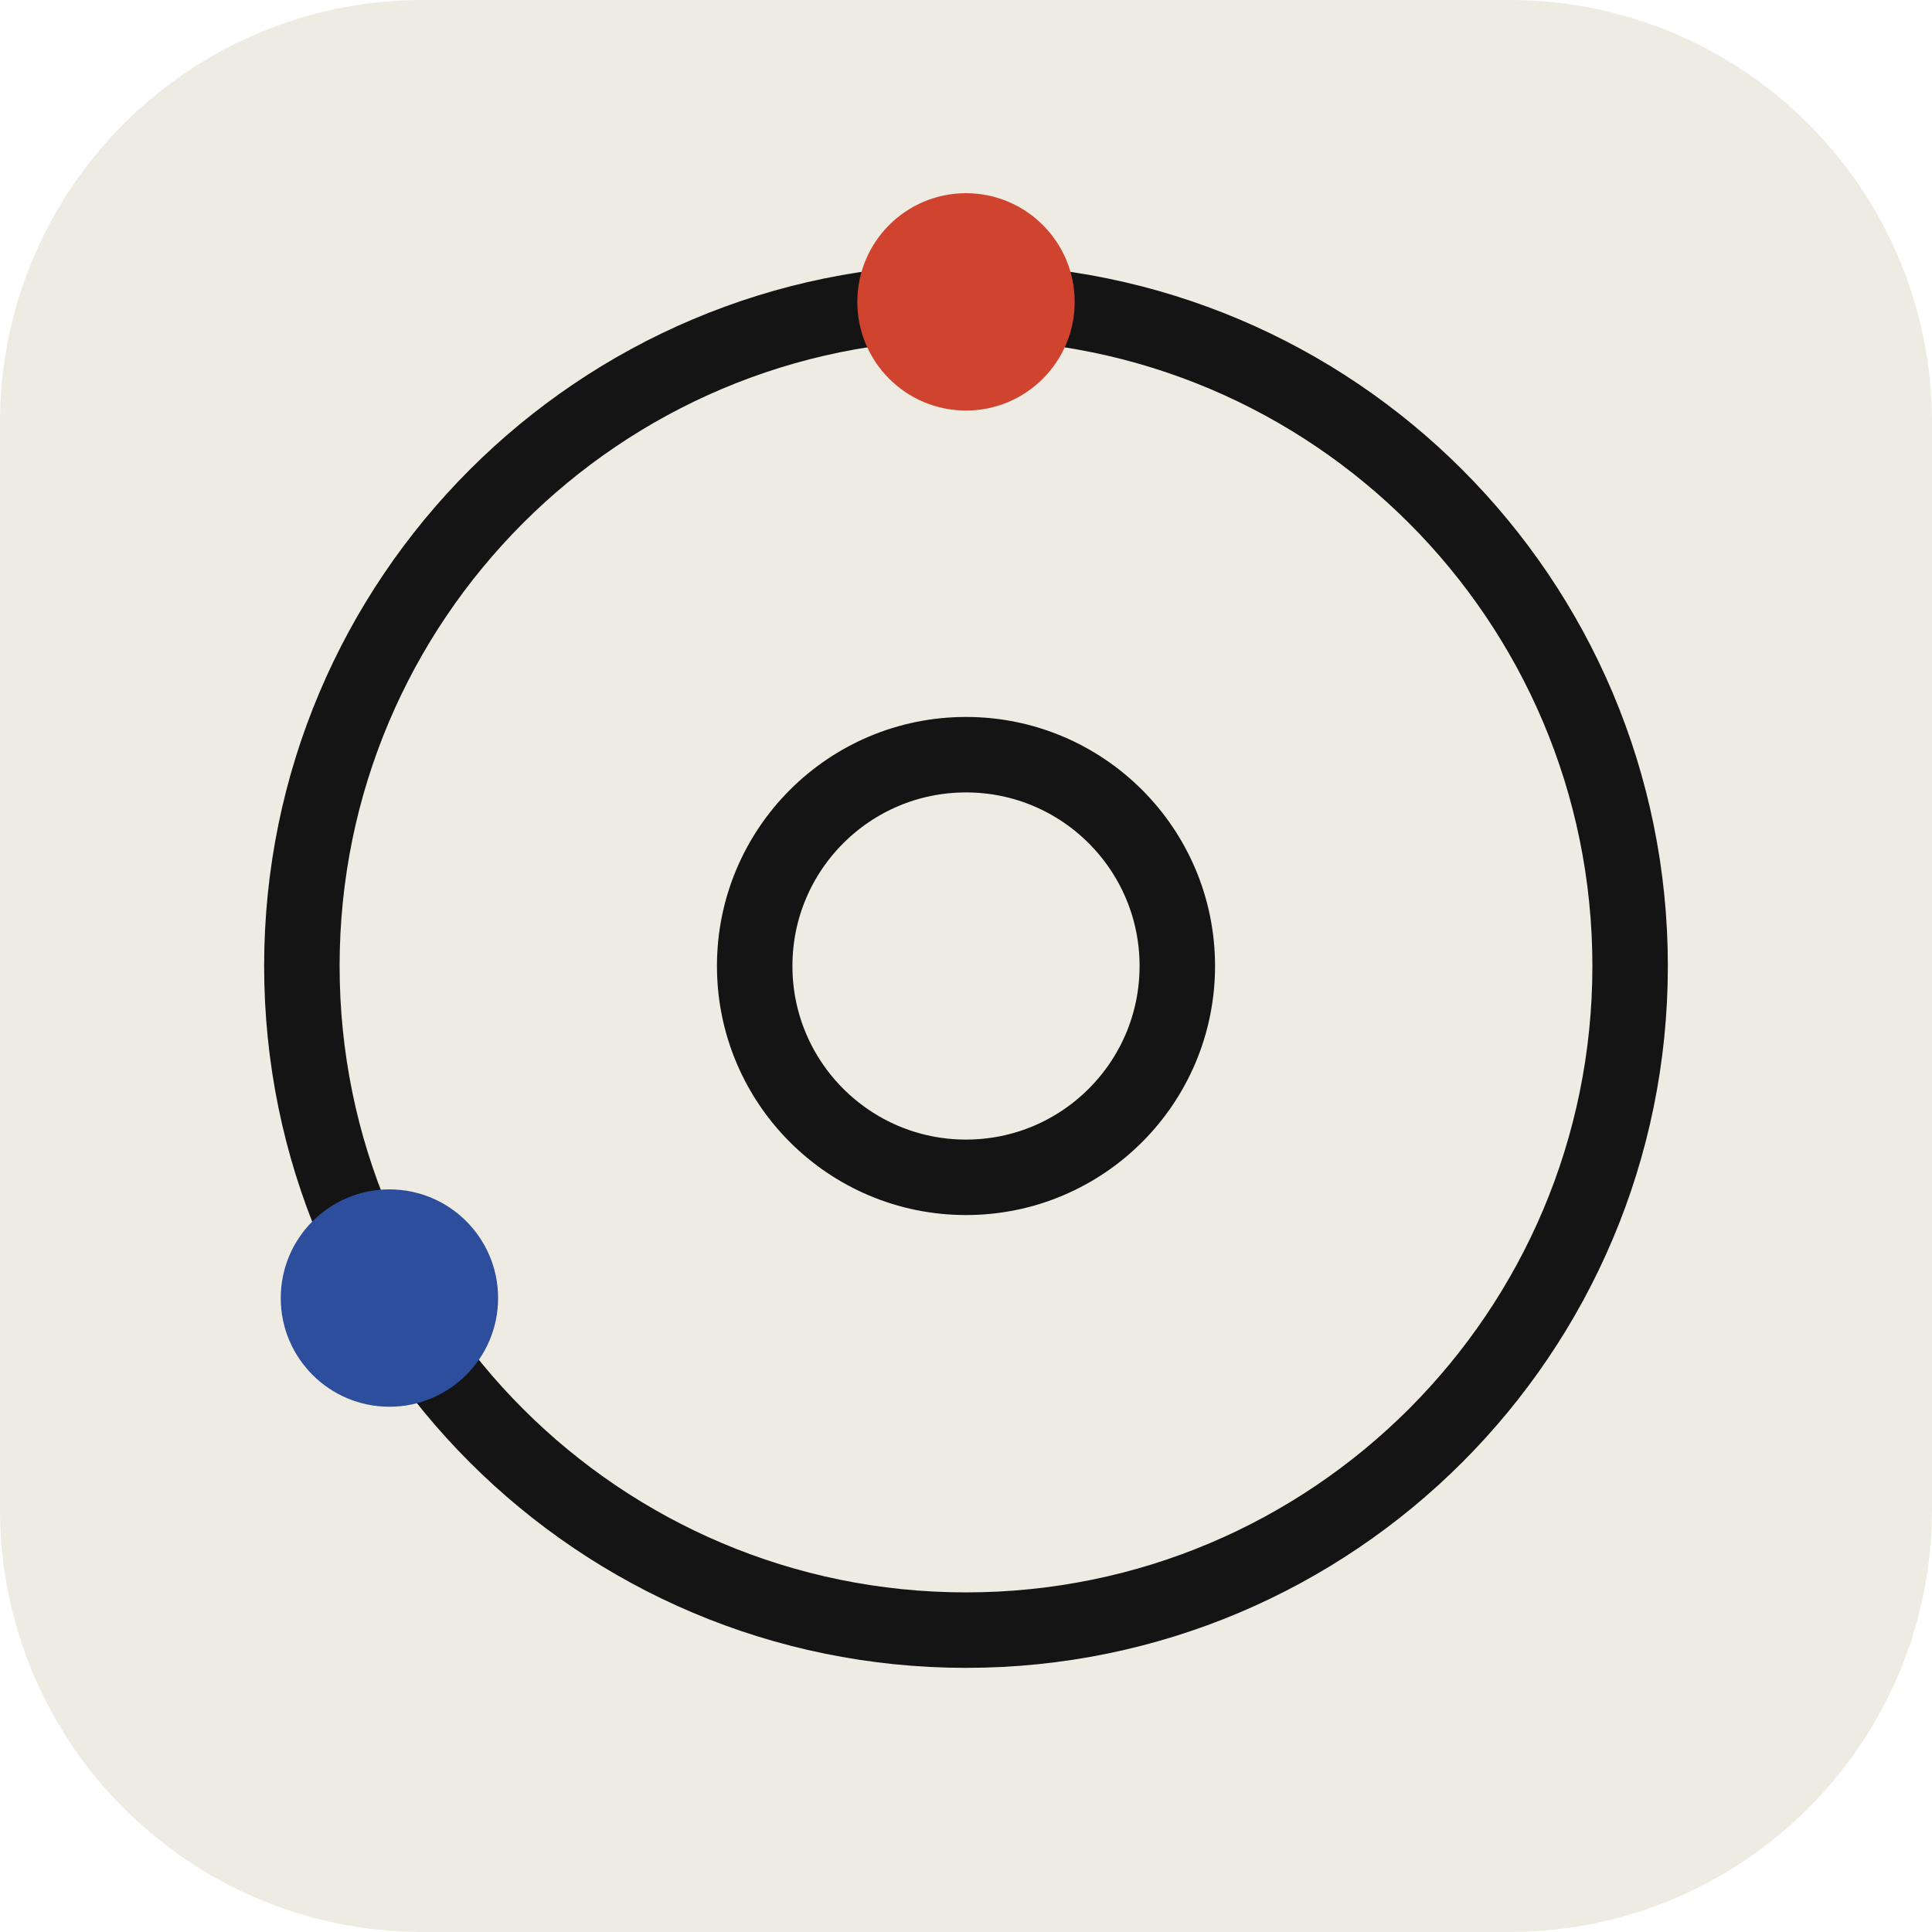
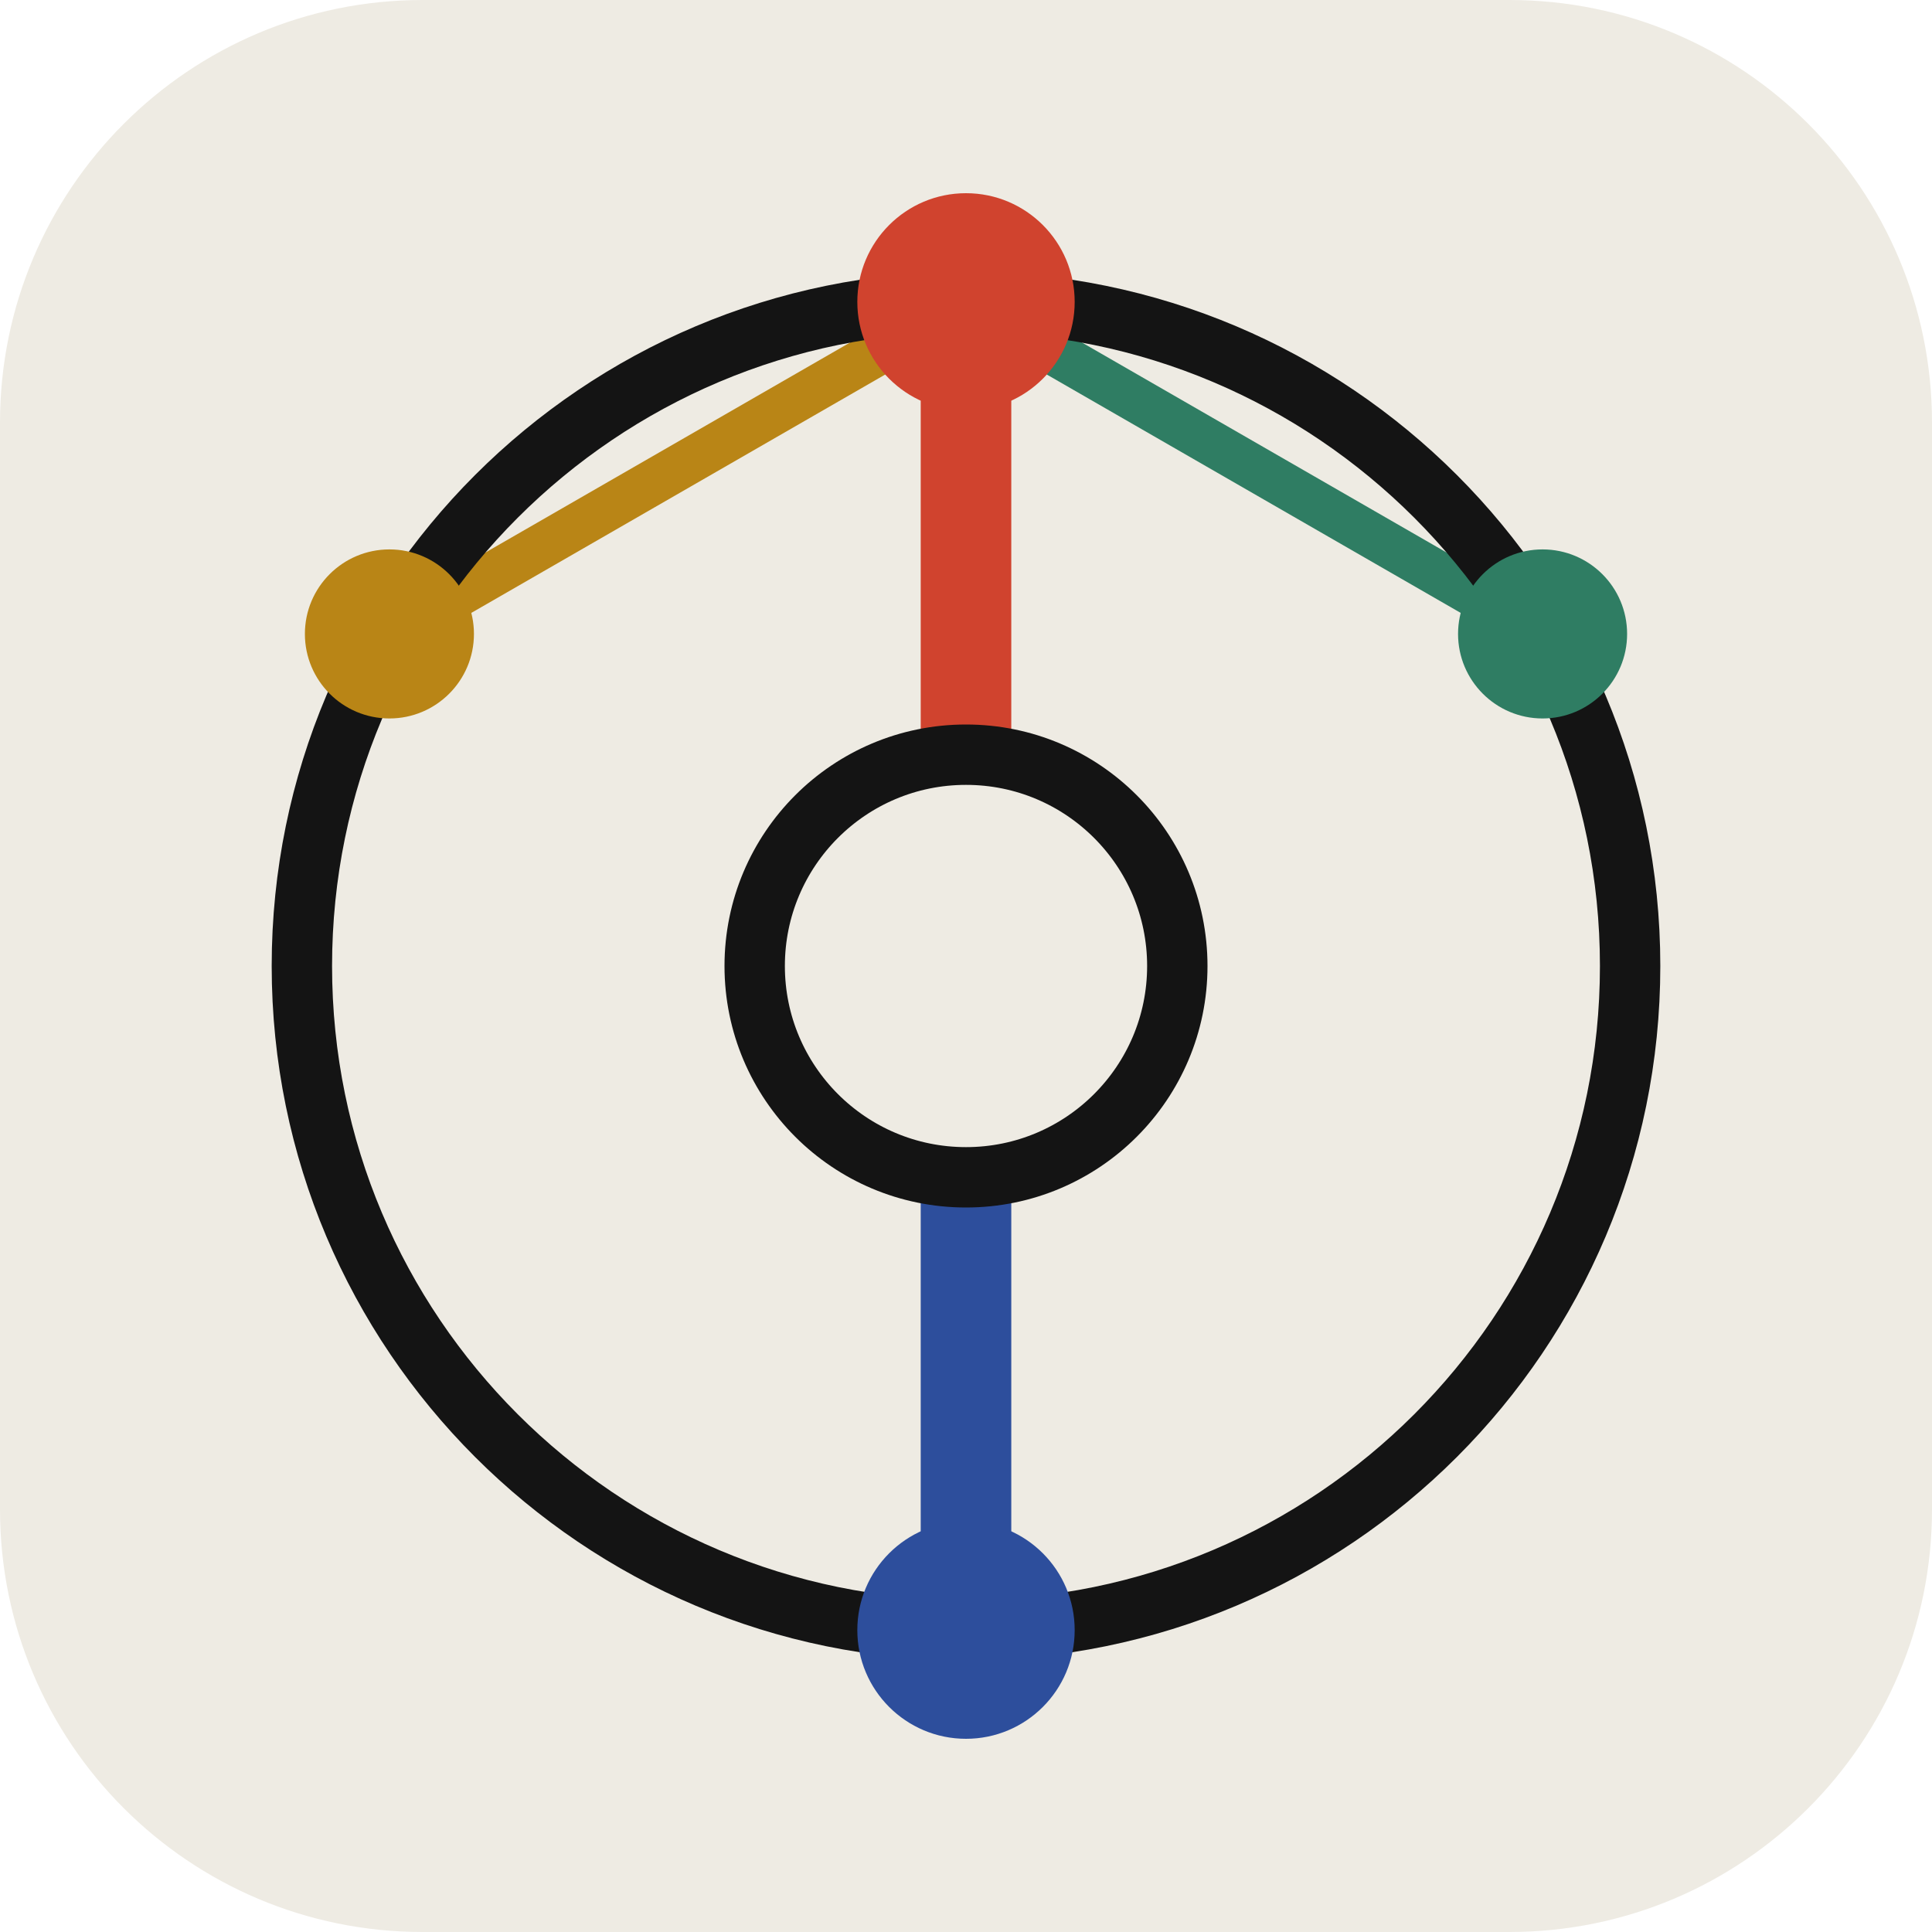
<svg xmlns="http://www.w3.org/2000/svg" viewBox="0 0 64 64">
  <rect width="64" height="64" rx="14" fill="#EEEBE3" />
-   <circle cx="32" cy="32" r="22" fill="none" stroke="#141414" stroke-width="2.5" />
-   <circle cx="32" cy="32" r="7" fill="none" stroke="#141414" stroke-width="2.5" />
+   <line x1="32" y1="10" x2="12.9" y2="21" stroke="#B98516" stroke-width="1.5" />
+   <line x1="32" y1="10" x2="51.1" y2="21" stroke="#2F7D63" stroke-width="1.5" />
+   <line x1="32" y1="10" x2="32" y2="32" stroke="#D0432E" stroke-width="3" />
+   <line x1="32" y1="32" x2="32" y2="54" stroke="#2D4E9C" stroke-width="3" />
+   <circle cx="32" cy="32" r="22" fill="none" stroke="#141414" stroke-width="2" />
+   <circle cx="32" cy="32" r="7" fill="#EEEBE3" stroke="#141414" stroke-width="2" />
  <circle cx="32" cy="10" r="3.6" fill="#D0432E" />
-   <circle cx="12.9" cy="43" r="3.6" fill="#2D4E9C" />
+   <circle cx="32" cy="54" r="3.6" fill="#2D4E9C" />
+   <circle cx="12.9" cy="21" r="2.8" fill="#B98516" />
+   <circle cx="51.1" cy="21" r="2.8" fill="#2F7D63" />
</svg>
